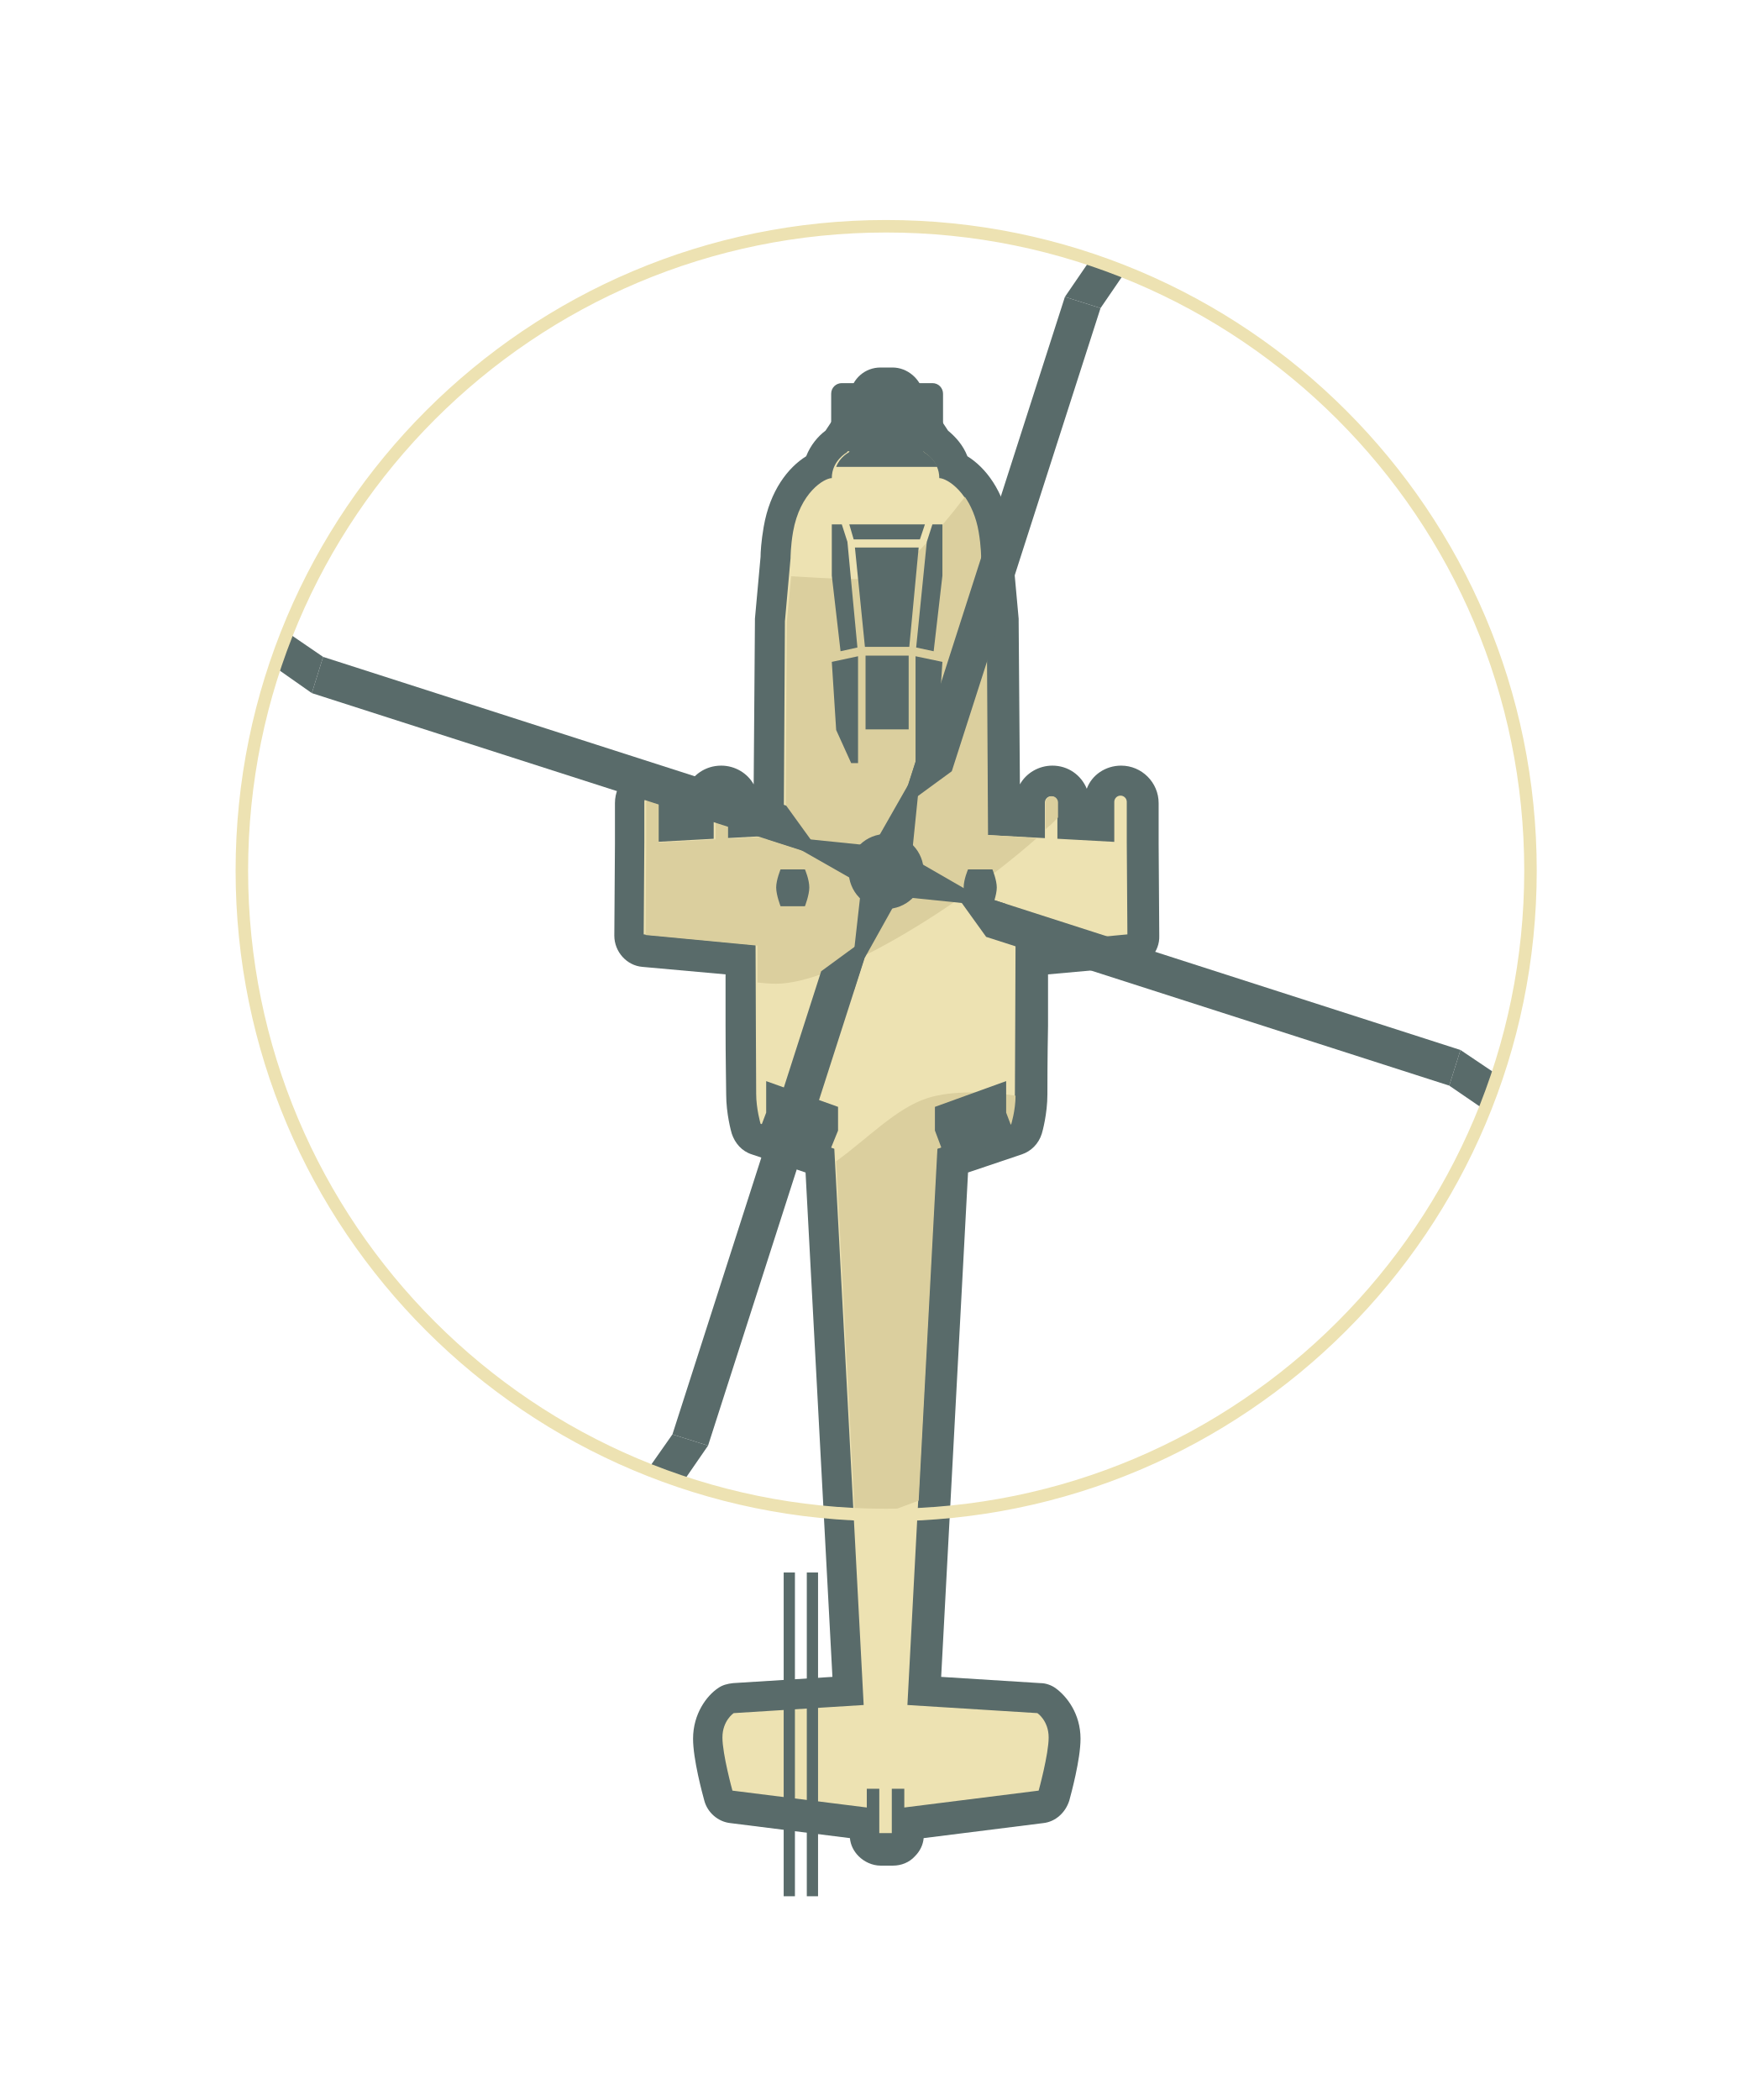
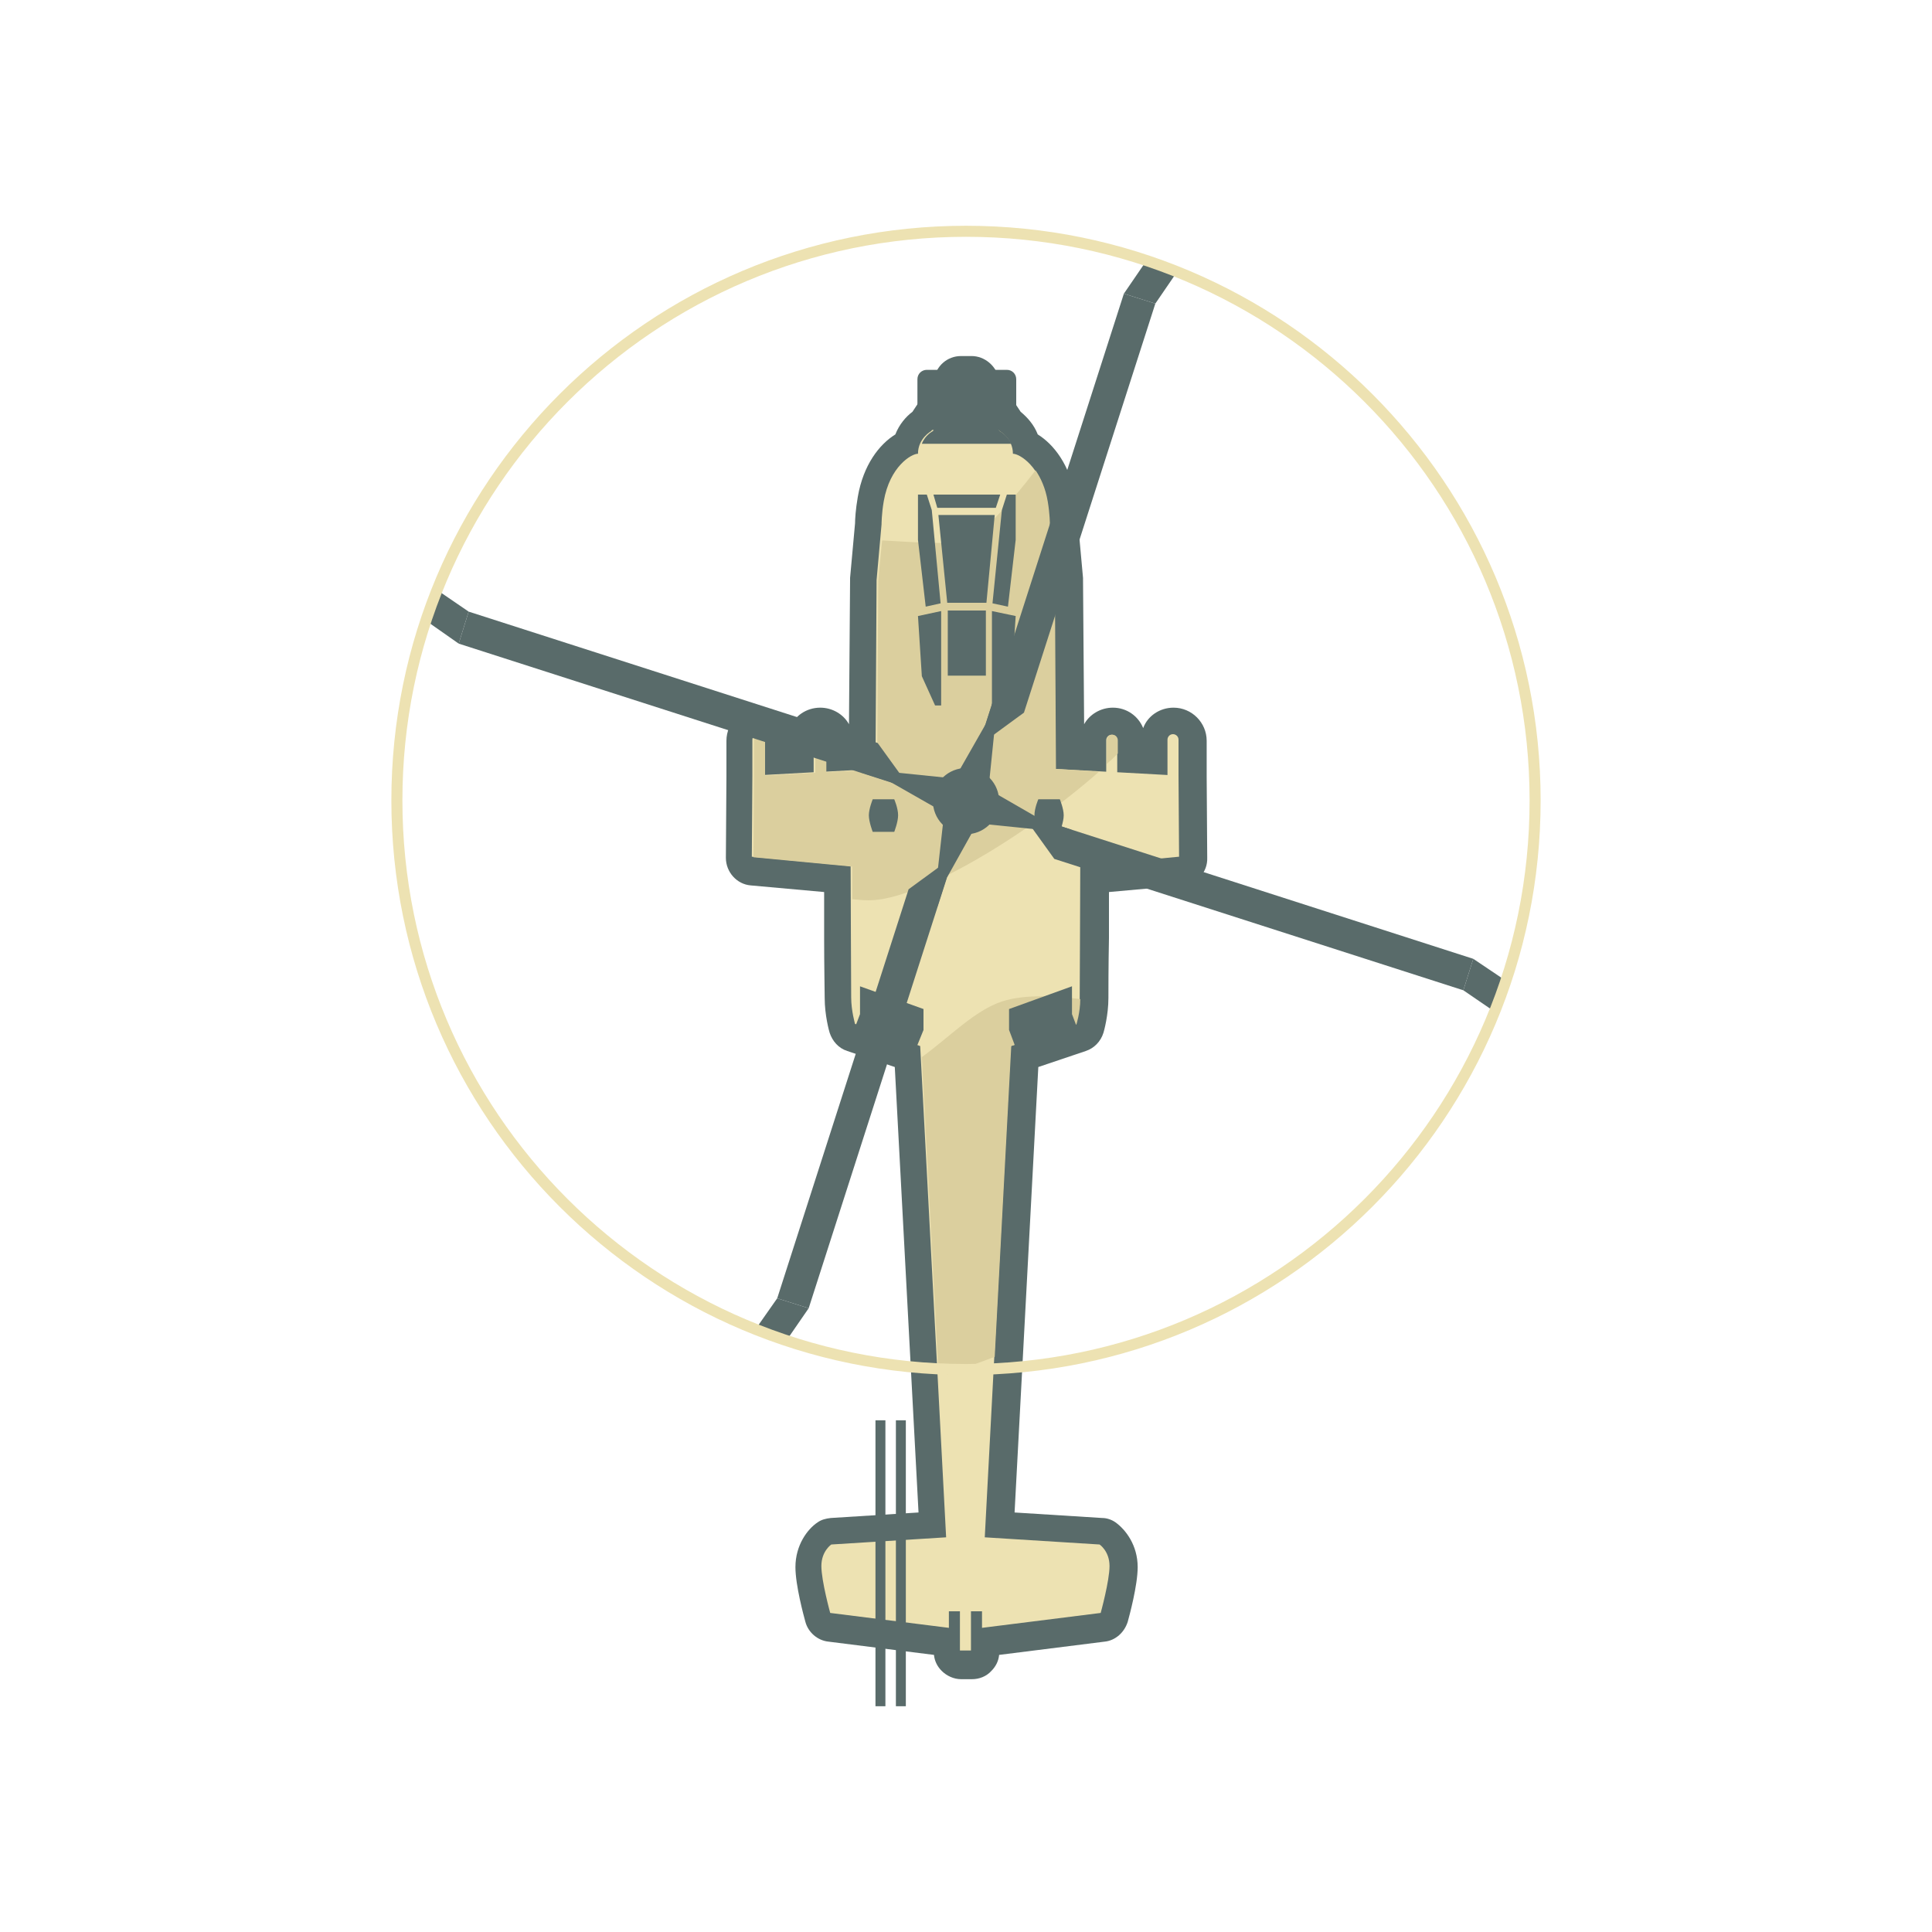
- <svg xmlns="http://www.w3.org/2000/svg" version="1.1" id="Layer_1" x="0px" y="0px" viewBox="0 0 282 336" style="enable-background:new 0 0 282 336;" xml:space="preserve">
-   <style type="text/css">
+ <svg xmlns="http://www.w3.org/2000/svg" version="1.1" id="Layer_1" x="0px" y="0px" viewBox="0 0 70 70" xml:space="preserve" width="70" height="70">
+   <defs id="defs89" />
+   <style type="text/css" id="style3">
	.st0{fill:#EDE2B2;}
	.st1{fill:#596B6A;}
	.st2{fill:#DBCF9E;}
	.st3{fill:#596B6A;stroke:#596B6A;stroke-width:2;stroke-miterlimit:10;}
	.st4{fill:none;stroke:#EDE2B2;stroke-width:2;stroke-miterlimit:10;}
</style>
-   <g>
-     <g>
-       <path class="st0" d="M140.8,296c-0.7,0-1.3-0.3-1.8-0.7c-0.5-0.5-0.7-1.1-0.7-1.8l0-1.6l-21.2-2.7c-1-0.1-1.8-0.8-2.1-1.8    c-0.2-0.6-1.7-6.2-1.7-9.2c0-4,2.6-5.8,2.9-6c0.4-0.2,0.8-0.4,1.2-0.4l18.3-1.2l-4.5-84.9l-10.2-3.5c-0.8-0.3-1.4-0.9-1.6-1.6    c0-0.1-0.8-2.7-0.8-5.6c0-1.2,0-5.9-0.1-11.1c0-3.7,0-7.7-0.1-10.5l-15.6-1.5c-1.3-0.1-2.3-1.2-2.3-2.5l0.1-14.7    c0-0.2,0-0.3,0-0.5v-6c0-1.9,1.6-3.5,3.5-3.5s3.5,1.6,3.5,3.5v3.7l4.1-0.2v-3.5c0-1.9,1.6-3.5,3.5-3.5s3.5,1.6,3.5,3.5v3.1    l4.2-0.2l0.2-31.9c0-0.1,0-0.1,0-0.2l0.9-10c0-0.5,0.1-2.3,0.5-4.5c1-5.6,4-8.8,6.4-10c0.5-1.9,1.8-3.3,2.8-4.1l4.5-6.8l0,0    c0-1.4,1.1-2.5,2.5-2.5h1.9c1.4,0,2.5,1.1,2.5,2.5v0l4.5,6.8c1,0.7,2.3,2.1,2.8,4.1c2.5,1.3,5.5,4.4,6.4,10c0.4,2.2,0.4,4,0.5,4.5    l0.9,10c0,0.1,0,0.1,0,0.2l0.2,31.9l4.2,0.2v-3.1c0-1.9,1.6-3.5,3.5-3.5c1.9,0,3.5,1.6,3.5,3.5v3.5l4.1,0.2v-3.7    c0-1.9,1.6-3.5,3.5-3.5c1.9,0,3.5,1.6,3.5,3.5v6c0,0.2,0,0.3,0,0.5l0.1,14.7c0,1.3-1,2.4-2.3,2.5l-15.6,1.5c0,2.8,0,6.7-0.1,10.4    c0,5.1-0.1,9.9-0.1,11.1c0,2.8-0.8,5.5-0.8,5.6c-0.2,0.8-0.8,1.4-1.6,1.6l-10.2,3.5l-4.5,84.9l18.3,1.2c0.4,0,0.9,0.2,1.2,0.4    c0.3,0.2,2.9,2,2.9,6c0,3-1.5,8.6-1.7,9.2c-0.3,1-1.1,1.7-2.1,1.8l-21.2,2.7l0,1.6c0,0.7-0.3,1.3-0.7,1.8    c-0.5,0.5-1.1,0.7-1.8,0.7H140.8z" />
-       <path class="st1" d="M142.8,63.8l0,0.8l5.1,7.8c0,0,2.4,1.3,2.4,4.1c0,0,0,0,0,0c1.2,0,5.1,2.3,6.2,8.6c0.4,2.4,0.4,4.2,0.4,4.2    l0.9,10.1l0.2,34.2l9.2,0.5v-5.7c0-0.5,0.4-1,1-1c0.5,0,1,0.4,1,1v5.8l9.1,0.5v-6.4c0-0.5,0.4-1,1-1c0.5,0,1,0.4,1,1v6.5l0,0    l0.1,14.7l-17.9,1.7c0,5.2-0.1,21.5-0.1,23.8c0,2.5-0.7,4.8-0.7,4.8l-11.8,4l-4.7,89l20.8,1.3c0,0,1.8,1.2,1.8,3.9    c0,2.7-1.6,8.5-1.6,8.5l-21.5,2.7l0-3l-2,0l0,7.1h-2l0-7.1l-2,0l0,3l-21.5-2.7c0,0-1.6-5.8-1.6-8.5c0-2.7,1.8-3.9,1.8-3.9    l20.8-1.3l-4.7-89l-11.8-4c0,0-0.7-2.4-0.7-4.8c0-2.3-0.1-18.6-0.1-23.8l-17.9-1.7l0.1-14.7l0,0v-6.5c0-0.5,0.4-1,1-1    c0.5,0,1,0.4,1,1v6.4l9.1-0.5v-5.8c0-0.5,0.4-1,1-1c0.5,0,1,0.4,1,1v5.7l9.2-0.5l0.2-34.2l0.9-10.1c0,0,0-1.9,0.4-4.2    c1.1-6.3,5-8.6,6.2-8.6c0,0,0,0,0,0c0-2.8,2.4-4.1,2.4-4.1l5.1-7.8l0-0.8H142.8 M142.8,58.8h-1.9c-2.5,0-4.5,1.8-4.9,4.2l-3.9,5.9    c-1.2,0.9-2.4,2.3-3.1,4.1c-2.9,1.8-5.8,5.5-6.8,11.3c-0.4,2.3-0.5,4.1-0.5,4.8l-0.9,9.9c0,0.1,0,0.3,0,0.4l-0.2,26.1    c-1-1.8-3-3-5.2-3c-2.5,0-4.7,1.5-5.5,3.7c-0.9-2.2-3-3.7-5.5-3.7c-3.3,0-6,2.7-6,6v5.8c0,0.2,0,0.4,0,0.7l-0.1,14.7    c0,2.6,2,4.8,4.5,5l13.3,1.2c0,2.5,0,5.5,0,8.3c0,5.1,0.1,9.8,0.1,10.9c0,3.1,0.8,6,0.9,6.3c0.5,1.5,1.6,2.8,3.2,3.3l8.6,2.9    l4.3,80.7l-15.9,1c-0.9,0.1-1.7,0.3-2.4,0.8c-1.8,1.2-4,4.1-4,8.1c0,3.3,1.5,8.8,1.8,9.9c0.5,1.9,2.2,3.4,4.2,3.6l19.1,2.4    c0.1,1.1,0.6,2.1,1.4,2.9c0.9,0.9,2.2,1.5,3.5,1.5h2c1.3,0,2.6-0.5,3.5-1.5c0.8-0.8,1.3-1.8,1.4-2.9l19.1-2.4    c2-0.2,3.6-1.7,4.2-3.6c0.3-1.1,1.8-6.6,1.8-9.9c0-4-2.2-6.8-4-8.1c-0.7-0.5-1.6-0.8-2.4-0.8l-15.9-1l4.3-80.7l8.6-2.9    c1.5-0.5,2.7-1.7,3.2-3.3c0.1-0.3,0.9-3.2,0.9-6.3c0-1.1,0-5.9,0.1-10.9c0-2.9,0-5.8,0-8.3l13.3-1.2c2.6-0.2,4.6-2.4,4.5-5    l-0.1-14.7c0-0.2,0-0.5,0-0.7v-5.8c0-3.3-2.7-6-6-6c-2.5,0-4.7,1.5-5.5,3.7c-0.9-2.2-3-3.7-5.5-3.7c-2.2,0-4.2,1.2-5.2,3    l-0.2-26.1c0-0.1,0-0.3,0-0.4l-0.9-9.9c0-0.7-0.1-2.5-0.5-4.8c-1-5.8-3.9-9.5-6.8-11.3c-0.7-1.8-1.9-3.1-3.1-4.1l-3.9-5.9    C147.3,60.6,145.2,58.8,142.8,58.8L142.8,58.8z" />
+   <g id="g5" transform="matrix(0.2,0,0,0.2,6.639999,1.139999)">
+     <g id="g7">
+       <path class="st0" d="m 140.8,296 c -0.7,0 -1.3,-0.3 -1.8,-0.7 -0.5,-0.5 -0.7,-1.1 -0.7,-1.8 l 0,-1.6 -21.2,-2.7 c -1,-0.1 -1.8,-0.8 -2.1,-1.8 -0.2,-0.6 -1.7,-6.2 -1.7,-9.2 0,-4 2.6,-5.8 2.9,-6 0.4,-0.2 0.8,-0.4 1.2,-0.4 l 18.3,-1.2 -4.5,-84.9 -10.2,-3.5 c -0.8,-0.3 -1.4,-0.9 -1.6,-1.6 0,-0.1 -0.8,-2.7 -0.8,-5.6 0,-1.2 0,-5.9 -0.1,-11.1 0,-3.7 0,-7.7 -0.1,-10.5 l -15.6,-1.5 c -1.3,-0.1 -2.3,-1.2 -2.3,-2.5 l 0.1,-14.7 c 0,-0.2 0,-0.3 0,-0.5 l 0,-6 c 0,-1.9 1.6,-3.5 3.5,-3.5 1.9,0 3.5,1.6 3.5,3.5 l 0,3.7 4.1,-0.2 0,-3.5 c 0,-1.9 1.6,-3.5 3.5,-3.5 1.9,0 3.5,1.6 3.5,3.5 l 0,3.1 4.2,-0.2 0.2,-31.9 c 0,-0.1 0,-0.1 0,-0.2 L 124,89 c 0,-0.5 0.1,-2.3 0.5,-4.5 1,-5.6 4,-8.8 6.4,-10 0.5,-1.9 1.8,-3.3 2.8,-4.1 l 4.5,-6.8 0,0 c 0,-1.4 1.1,-2.5 2.5,-2.5 l 1.9,0 c 1.4,0 2.5,1.1 2.5,2.5 l 0,0 4.5,6.8 c 1,0.7 2.3,2.1 2.8,4.1 2.5,1.3 5.5,4.4 6.4,10 0.4,2.2 0.4,4 0.5,4.5 l 0.9,10 c 0,0.1 0,0.1 0,0.2 l 0.2,31.9 4.2,0.2 0,-3.1 c 0,-1.9 1.6,-3.5 3.5,-3.5 1.9,0 3.5,1.6 3.5,3.5 l 0,3.5 4.1,0.2 0,-3.7 c 0,-1.9 1.6,-3.5 3.5,-3.5 1.9,0 3.5,1.6 3.5,3.5 l 0,6 c 0,0.2 0,0.3 0,0.5 l 0.1,14.7 c 0,1.3 -1,2.4 -2.3,2.5 l -15.6,1.5 c 0,2.8 0,6.7 -0.1,10.4 0,5.1 -0.1,9.9 -0.1,11.1 0,2.8 -0.8,5.5 -0.8,5.6 -0.2,0.8 -0.8,1.4 -1.6,1.6 l -10.2,3.5 -4.5,84.9 18.3,1.2 c 0.4,0 0.9,0.2 1.2,0.4 0.3,0.2 2.9,2 2.9,6 0,3 -1.5,8.6 -1.7,9.2 -0.3,1 -1.1,1.7 -2.1,1.8 l -21.2,2.7 0,1.6 c 0,0.7 -0.3,1.3 -0.7,1.8 -0.5,0.5 -1.1,0.7 -1.8,0.7 l -1.7,0 z" id="path9" style="fill:#ede2b2" />
+       <path class="st1" d="m 142.8,63.8 0,0.8 5.1,7.8 c 0,0 2.4,1.3 2.4,4.1 0,0 0,0 0,0 1.2,0 5.1,2.3 6.2,8.6 0.4,2.4 0.4,4.2 0.4,4.2 l 0.9,10.1 0.2,34.2 9.2,0.5 0,-5.7 c 0,-0.5 0.4,-1 1,-1 0.5,0 1,0.4 1,1 l 0,5.8 9.1,0.5 0,-6.4 c 0,-0.5 0.4,-1 1,-1 0.5,0 1,0.4 1,1 l 0,6.5 0,0 0.1,14.7 -17.9,1.7 c 0,5.2 -0.1,21.5 -0.1,23.8 0,2.5 -0.7,4.8 -0.7,4.8 l -11.8,4 -4.7,89 20.8,1.3 c 0,0 1.8,1.2 1.8,3.9 0,2.7 -1.6,8.5 -1.6,8.5 l -21.5,2.7 0,-3 -2,0 0,7.1 -2,0 0,-7.1 -2,0 0,3 -21.5,-2.7 c 0,0 -1.6,-5.8 -1.6,-8.5 0,-2.7 1.8,-3.9 1.8,-3.9 l 20.8,-1.3 -4.7,-89 -11.8,-4 c 0,0 -0.7,-2.4 -0.7,-4.8 0,-2.3 -0.1,-18.6 -0.1,-23.8 l -17.9,-1.7 0.1,-14.7 0,0 0,-6.5 c 0,-0.5 0.4,-1 1,-1 0.5,0 1,0.4 1,1 l 0,6.4 9.1,-0.5 0,-5.8 c 0,-0.5 0.4,-1 1,-1 0.5,0 1,0.4 1,1 l 0,5.7 9.2,-0.5 0.2,-34.2 0.9,-10.1 c 0,0 0,-1.9 0.4,-4.2 1.1,-6.3 5,-8.6 6.2,-8.6 0,0 0,0 0,0 0,-2.8 2.4,-4.1 2.4,-4.1 l 5.1,-7.8 0,-0.8 2.2,0 m 0,-5 -1.9,0 c -2.5,0 -4.5,1.8 -4.9,4.2 l -3.9,5.9 c -1.2,0.9 -2.4,2.3 -3.1,4.1 -2.9,1.8 -5.8,5.5 -6.8,11.3 -0.4,2.3 -0.5,4.1 -0.5,4.8 l -0.9,9.9 c 0,0.1 0,0.3 0,0.4 l -0.2,26.1 c -1,-1.8 -3,-3 -5.2,-3 -2.5,0 -4.7,1.5 -5.5,3.7 -0.9,-2.2 -3,-3.7 -5.5,-3.7 -3.3,0 -6,2.7 -6,6 l 0,5.8 c 0,0.2 0,0.4 0,0.7 l -0.1,14.7 c 0,2.6 2,4.8 4.5,5 l 13.3,1.2 c 0,2.5 0,5.5 0,8.3 0,5.1 0.1,9.8 0.1,10.9 0,3.1 0.8,6 0.9,6.3 0.5,1.5 1.6,2.8 3.2,3.3 l 8.6,2.9 4.3,80.7 -15.9,1 c -0.9,0.1 -1.7,0.3 -2.4,0.8 -1.8,1.2 -4,4.1 -4,8.1 0,3.3 1.5,8.8 1.8,9.9 0.5,1.9 2.2,3.4 4.2,3.6 l 19.1,2.4 c 0.1,1.1 0.6,2.1 1.4,2.9 0.9,0.9 2.2,1.5 3.5,1.5 l 2,0 c 1.3,0 2.6,-0.5 3.5,-1.5 0.8,-0.8 1.3,-1.8 1.4,-2.9 l 19.1,-2.4 c 2,-0.2 3.6,-1.7 4.2,-3.6 0.3,-1.1 1.8,-6.6 1.8,-9.9 0,-4 -2.2,-6.8 -4,-8.1 -0.7,-0.5 -1.6,-0.8 -2.4,-0.8 l -15.9,-1 4.3,-80.7 8.6,-2.9 c 1.5,-0.5 2.7,-1.7 3.2,-3.3 0.1,-0.3 0.9,-3.2 0.9,-6.3 0,-1.1 0,-5.9 0.1,-10.9 0,-2.9 0,-5.8 0,-8.3 l 13.3,-1.2 c 2.6,-0.2 4.6,-2.4 4.5,-5 L 185.4,135 c 0,-0.2 0,-0.5 0,-0.7 l 0,-5.8 c 0,-3.3 -2.7,-6 -6,-6 -2.5,0 -4.7,1.5 -5.5,3.7 -0.9,-2.2 -3,-3.7 -5.5,-3.7 -2.2,0 -4.2,1.2 -5.2,3 L 163,99.4 c 0,-0.1 0,-0.3 0,-0.4 l -0.9,-9.9 c 0,-0.7 -0.1,-2.5 -0.5,-4.8 -1,-5.8 -3.9,-9.5 -6.8,-11.3 -0.7,-1.8 -1.9,-3.1 -3.1,-4.1 L 147.8,63 c -0.5,-2.4 -2.6,-4.2 -5,-4.2 l 0,0 z" id="path11" style="fill:#596b6a" />
    </g>
-     <g>
-       <path class="st2" d="M158.1,133.6l-0.2-34.2l-0.9-10.1c0,0,0-1.9-0.4-4.2c-0.4-2.4-1.3-4.3-2.2-5.6c-4.6,6-10.1,12.2-13.2,12.9    c-2.3,0.5-8,0.2-14.6-0.2l-0.7,7.3l-0.2,34.2l-9.2,0.5v-5.7c0-0.5-0.4-1-1-1c-0.5,0-1,0.4-1,1v5.8l-9.1,0.5v-6.4c0-0.5-0.4-1-1-1    c-0.5,0-1,0.4-1,1v6.5l0,0l-0.1,14.7l17.9,1.7c0,1.4,0,3.5,0,5.9c1,0.1,2,0.2,3,0.2c9.1,0,28.4-11.6,41.7-23.3L158.1,133.6z" />
-       <path class="st2" d="M168.1,132c0.4-0.4,0.8-0.8,1.2-1.2v-2.4c0-0.5-0.4-1-1-1c-0.5,0-1,0.4-1,1v4.3    C167.5,132.5,167.8,132.2,168.1,132z" />
+     <g id="g13">
+       <path class="st2" d="M 158.1,133.6 157.9,99.4 157,89.3 c 0,0 0,-1.9 -0.4,-4.2 -0.4,-2.4 -1.3,-4.3 -2.2,-5.6 -4.6,6 -10.1,12.2 -13.2,12.9 -2.3,0.5 -8,0.2 -14.6,-0.2 l -0.7,7.3 -0.2,34.2 -9.2,0.5 0,-5.7 c 0,-0.5 -0.4,-1 -1,-1 -0.5,0 -1,0.4 -1,1 l 0,5.8 -9.1,0.5 0,-6.4 c 0,-0.5 -0.4,-1 -1,-1 -0.5,0 -1,0.4 -1,1 l 0,6.5 0,0 -0.1,14.7 17.9,1.7 c 0,1.4 0,3.5 0,5.9 1,0.1 2,0.2 3,0.2 9.1,0 28.4,-11.6 41.7,-23.3 l -7.8,-0.5 z" id="path15" style="fill:#dbcf9e" />
+       <path class="st2" d="m 168.1,132 c 0.4,-0.4 0.8,-0.8 1.2,-1.2 l 0,-2.4 c 0,-0.5 -0.4,-1 -1,-1 -0.5,0 -1,0.4 -1,1 l 0,4.3 c 0.2,-0.2 0.5,-0.5 0.8,-0.7 z" id="path17" style="fill:#dbcf9e" />
    </g>
-     <path class="st2" d="M161.8,179.9c0,0,0.7-2.2,0.7-4.6c-4.3-0.6-10.1-0.9-14.1,0.4c-5,1.6-9.6,6.5-14.6,10.1l3,56.9l1.6,0.6   l8.6-3.2l3-56.3L161.8,179.9z" />
-     <rect x="129.1" y="251.6" class="st1" width="1.8" height="51.8" />
-     <rect x="125.4" y="251.6" class="st1" width="1.8" height="51.8" />
-     <path class="st1" d="M149.2,72.2h-14.5c-1,0-1.7-0.8-1.7-1.7V63c0-1,0.8-1.7,1.7-1.7h14.5c1,0,1.7,0.8,1.7,1.7v7.4   C150.9,71.4,150.1,72.2,149.2,72.2z" />
-     <path class="st1" d="M147.9,72.4l-5.1-7.8l0-0.8h-1.9l0,0.8l-5.1,7.8c0,0-1.4,0.7-2,2.3h16.2C149.3,73.1,147.9,72.4,147.9,72.4z" />
-     <path class="st1" d="M158.8,145c0,0,0.7-1.8,0.7-3c0-1.2-0.7-2.9-0.7-2.9h-3.9c0,0-0.7,1.6-0.7,2.9c0,1.2,0.7,3,0.7,3H158.8z" />
-     <polygon class="st3" points="150.6,180.7 151.8,183.9 155,182.7 155.3,183.3 158.2,182.2 158.5,183 161.4,181.9 160,178.2    160,174.4 150.6,177.8  " />
-     <path class="st1" d="M124.9,145c0,0-0.7-1.8-0.7-3c0-1.2,0.7-2.9,0.7-2.9h3.9c0,0,0.7,1.6,0.7,2.9c0,1.2-0.7,3-0.7,3H124.9z" />
-     <polygon class="st3" points="133.1,180.7 131.8,183.9 128.6,182.7 128.4,183.3 125.5,182.2 125.1,183 122.2,181.9 123.6,178.2    123.6,174.4 133.1,177.8  " />
-     <polygon class="st1" points="147.2,86.3 148,83.9 141.9,83.9 135.9,83.9 136.6,86.3  " />
-     <polygon class="st1" points="133.1,105.9 133.8,116.8 136.2,122.1 137.3,122.1 137.3,105  " />
-     <polygon class="st1" points="137.2,103.6 135.6,86.7 134.7,83.9 133.1,83.9 133.1,92.1 134.5,104.2  " />
-     <polygon class="st1" points="146.5,105 146.5,122.1 147.6,122.1 150.1,116.8 150.8,105.9  " />
-     <polygon class="st1" points="149.2,83.9 148.3,86.7 146.6,103.6 149.4,104.2 150.8,92.1 150.8,83.9  " />
-     <g>
-       <polygon class="st1" points="142.6,104.9 141.3,104.9 138.5,104.9 138.5,116.7 141.9,116.7 145.4,116.7 145.4,104.9   " />
-       <polygon class="st1" points="141.3,103.5 141.3,103.5 141.9,103.5 142.6,103.5 142.6,103.5 145.5,103.5 147,87.6 136.8,87.6     138.4,103.5   " />
+     <path class="st2" d="m 161.8,179.9 c 0,0 0.7,-2.2 0.7,-4.6 -4.3,-0.6 -10.1,-0.9 -14.1,0.4 -5,1.6 -9.6,6.5 -14.6,10.1 l 3,56.9 1.6,0.6 8.6,-3.2 3,-56.3 11.8,-3.9 z" id="path19" style="fill:#dbcf9e" />
+     <rect x="129.1" y="251.6" class="st1" width="1.8" height="51.8" id="rect21" style="fill:#596b6a" />
+     <rect x="125.4" y="251.6" class="st1" width="1.8" height="51.8" id="rect23" style="fill:#596b6a" />
+     <path class="st1" d="m 149.2,72.2 -14.5,0 c -1,0 -1.7,-0.8 -1.7,-1.7 l 0,-7.5 c 0,-1 0.8,-1.7 1.7,-1.7 l 14.5,0 c 1,0 1.7,0.8 1.7,1.7 l 0,7.4 c 0,1 -0.8,1.8 -1.7,1.8 z" id="path25" style="fill:#596b6a" />
+     <path class="st1" d="m 147.9,72.4 -5.1,-7.8 0,-0.8 -1.9,0 0,0.8 -5.1,7.8 c 0,0 -1.4,0.7 -2,2.3 l 16.2,0 c -0.7,-1.6 -2.1,-2.3 -2.1,-2.3 z" id="path27" style="fill:#596b6a" />
+     <path class="st1" d="m 158.8,145 c 0,0 0.7,-1.8 0.7,-3 0,-1.2 -0.7,-2.9 -0.7,-2.9 l -3.9,0 c 0,0 -0.7,1.6 -0.7,2.9 0,1.2 0.7,3 0.7,3 l 3.9,0 z" id="path29" style="fill:#596b6a" />
+     <polygon class="st3" points="150.6,177.8 150.6,180.7 151.8,183.9 155,182.7 155.3,183.3 158.2,182.2 158.5,183 161.4,181.9 160,178.2 160,174.4 " id="polygon31" style="fill:#596b6a;stroke:#596b6a;stroke-width:2;stroke-miterlimit:10" />
+     <path class="st1" d="m 124.9,145 c 0,0 -0.7,-1.8 -0.7,-3 0,-1.2 0.7,-2.9 0.7,-2.9 l 3.9,0 c 0,0 0.7,1.6 0.7,2.9 0,1.2 -0.7,3 -0.7,3 l -3.9,0 z" id="path33" style="fill:#596b6a" />
+     <polygon class="st3" points="133.1,177.8 133.1,180.7 131.8,183.9 128.6,182.7 128.4,183.3 125.5,182.2 125.1,183 122.2,181.9 123.6,178.2 123.6,174.4 " id="polygon35" style="fill:#596b6a;stroke:#596b6a;stroke-width:2;stroke-miterlimit:10" />
+     <polygon class="st1" points="136.6,86.3 147.2,86.3 148,83.9 141.9,83.9 135.9,83.9 " id="polygon37" style="fill:#596b6a" />
+     <polygon class="st1" points="137.3,105 133.1,105.9 133.8,116.8 136.2,122.1 137.3,122.1 " id="polygon39" style="fill:#596b6a" />
+     <polygon class="st1" points="133.1,83.9 133.1,92.1 134.5,104.2 137.2,103.6 135.6,86.7 134.7,83.9 " id="polygon41" style="fill:#596b6a" />
+     <polygon class="st1" points="150.8,105.9 146.5,105 146.5,122.1 147.6,122.1 150.1,116.8 " id="polygon43" style="fill:#596b6a" />
+     <polygon class="st1" points="149.4,104.2 150.8,92.1 150.8,83.9 149.2,83.9 148.3,86.7 146.6,103.6 " id="polygon45" style="fill:#596b6a" />
+     <g id="g47">
+       <polygon class="st1" points="138.5,104.9 138.5,116.7 141.9,116.7 145.4,116.7 145.4,104.9 142.6,104.9 141.3,104.9 " id="polygon49" style="fill:#596b6a" />
+       <polygon class="st1" points="141.3,103.5 141.3,103.5 141.9,103.5 142.6,103.5 142.6,103.5 145.5,103.5 147,87.6 136.8,87.6 138.4,103.5 " id="polygon51" style="fill:#596b6a" />
    </g>
-     <g>
-       <ellipse transform="matrix(0.3057 -0.9521 0.9521 0.3057 -34.268 231.8293)" class="st1" cx="141.8" cy="139.4" rx="6" ry="6" />
-       <rect x="122.1" y="138.5" transform="matrix(0.3057 -0.9521 0.9521 0.3057 -34.268 231.8293)" class="st1" width="39.5" height="1.8" />
-       <polygon class="st1" points="144.1,129.4 170.4,47.5 176.1,49.3 152.3,123.4   " />
-       <polygon class="st1" points="170.4,47.5 176.1,49.3 180,43.6 174.3,41.8   " />
-       <polygon class="st1" points="139.6,149.4 113.3,231.3 107.6,229.5 131.4,155.4   " />
-       <polygon class="st1" points="113.3,231.3 107.6,229.5 103.6,235.2 109.3,237.1   " />
-       <rect x="122.1" y="138.5" transform="matrix(-0.9521 -0.3057 0.3057 -0.9521 234.2428 315.5039)" class="st1" width="39.5" height="1.8" />
-       <polygon class="st1" points="49.9,110.9 51.7,105.1 46,101.2 44.2,106.9   " />
-       <polygon class="st1" points="131.8,137.2 49.9,110.9 51.7,105.1 125.8,128.9   " />
-       <polygon class="st1" points="233.7,168 231.9,173.7 237.6,177.6 239.5,171.9   " />
-       <polygon class="st1" points="151.9,141.7 233.7,168 231.9,173.7 157.8,149.9   " />
-       <polygon class="st1" points="138.4,153.2 143.2,144.6 137.7,142.9 136.6,152.7   " />
-       <polygon class="st1" points="145.3,125.6 140.4,134.2 146,136 147,126.2   " />
-       <polygon class="st1" points="155.6,142.9 147.1,138 145.3,143.6 155.1,144.6   " />
-       <polygon class="st1" points="128,135.9 136.6,140.8 138.4,135.2 128.6,134.2   " />
+     <g id="g53">
+       <circle transform="matrix(0.3057,-0.9521,0.9521,0.3057,-34.268,231.8293)" class="st1" cx="141.8" cy="139.4" id="ellipse55" r="6" style="fill:#596b6a" />
+       <rect x="122.1" y="138.5" transform="matrix(0.3057,-0.9521,0.9521,0.3057,-34.268,231.8293)" class="st1" width="39.5" height="1.8" id="rect57" style="fill:#596b6a" />
+       <polygon class="st1" points="170.4,47.5 176.1,49.3 152.3,123.4 144.1,129.4 " id="polygon59" style="fill:#596b6a" />
+       <polygon class="st1" points="176.1,49.3 180,43.6 174.3,41.8 170.4,47.5 " id="polygon61" style="fill:#596b6a" />
+       <polygon class="st1" points="113.3,231.3 107.6,229.5 131.4,155.4 139.6,149.4 " id="polygon63" style="fill:#596b6a" />
+       <polygon class="st1" points="107.6,229.5 103.6,235.2 109.3,237.1 113.3,231.3 " id="polygon65" style="fill:#596b6a" />
+       <rect x="122.1" y="138.5" transform="matrix(-0.9521,-0.3057,0.3057,-0.9521,234.2428,315.5039)" class="st1" width="39.5" height="1.8" id="rect67" style="fill:#596b6a" />
+       <polygon class="st1" points="51.7,105.1 46,101.2 44.2,106.9 49.9,110.9 " id="polygon69" style="fill:#596b6a" />
+       <polygon class="st1" points="49.9,110.9 51.7,105.1 125.8,128.9 131.8,137.2 " id="polygon71" style="fill:#596b6a" />
+       <polygon class="st1" points="231.9,173.7 237.6,177.6 239.5,171.9 233.7,168 " id="polygon73" style="fill:#596b6a" />
+       <polygon class="st1" points="233.7,168 231.9,173.7 157.8,149.9 151.9,141.7 " id="polygon75" style="fill:#596b6a" />
+       <polygon class="st1" points="143.2,144.6 137.7,142.9 136.6,152.7 138.4,153.2 " id="polygon77" style="fill:#596b6a" />
+       <polygon class="st1" points="140.4,134.2 146,136 147,126.2 145.3,125.6 " id="polygon79" style="fill:#596b6a" />
+       <polygon class="st1" points="147.1,138 145.3,143.6 155.1,144.6 155.6,142.9 " id="polygon81" style="fill:#596b6a" />
+       <polygon class="st1" points="136.6,140.8 138.4,135.2 128.6,134.2 128,135.9 " id="polygon83" style="fill:#596b6a" />
    </g>
-     <circle class="st4" cx="141.8" cy="139.3" r="103.1" />
+     <circle class="st4" cx="141.8" cy="139.3" r="103.1" id="circle85" style="fill:none;stroke:#ede2b2;stroke-width:2;stroke-miterlimit:10" />
  </g>
</svg>
